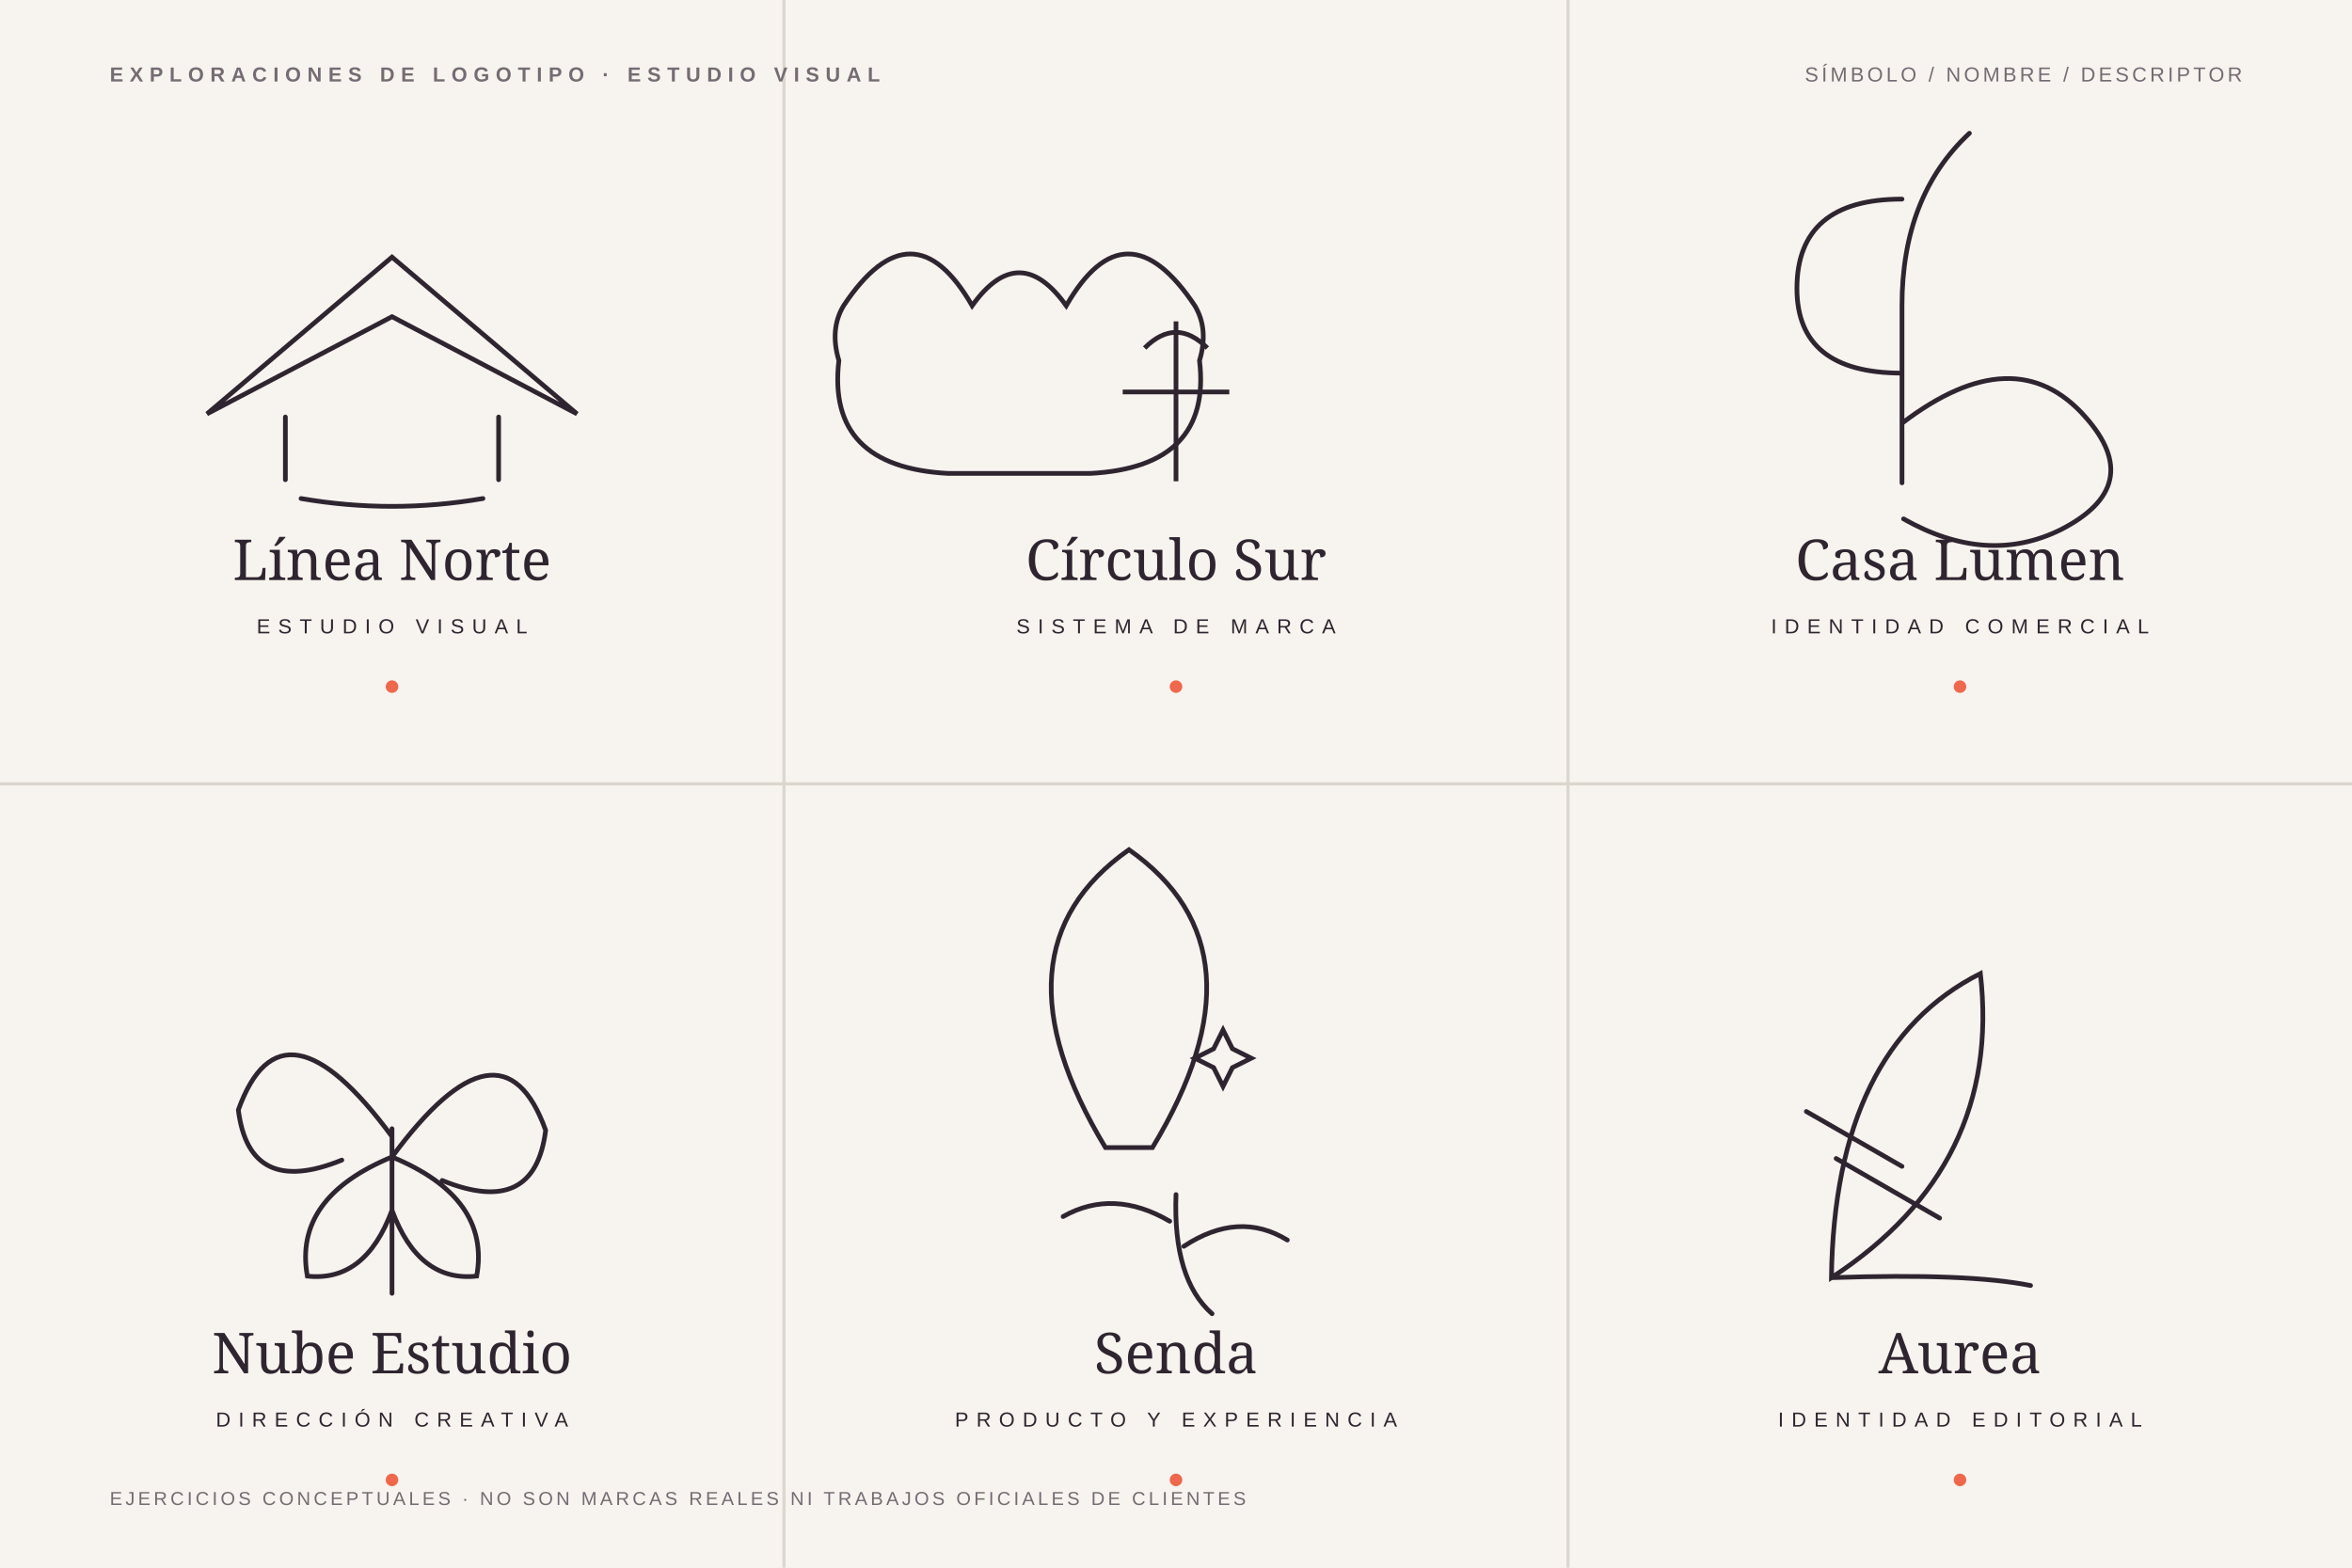
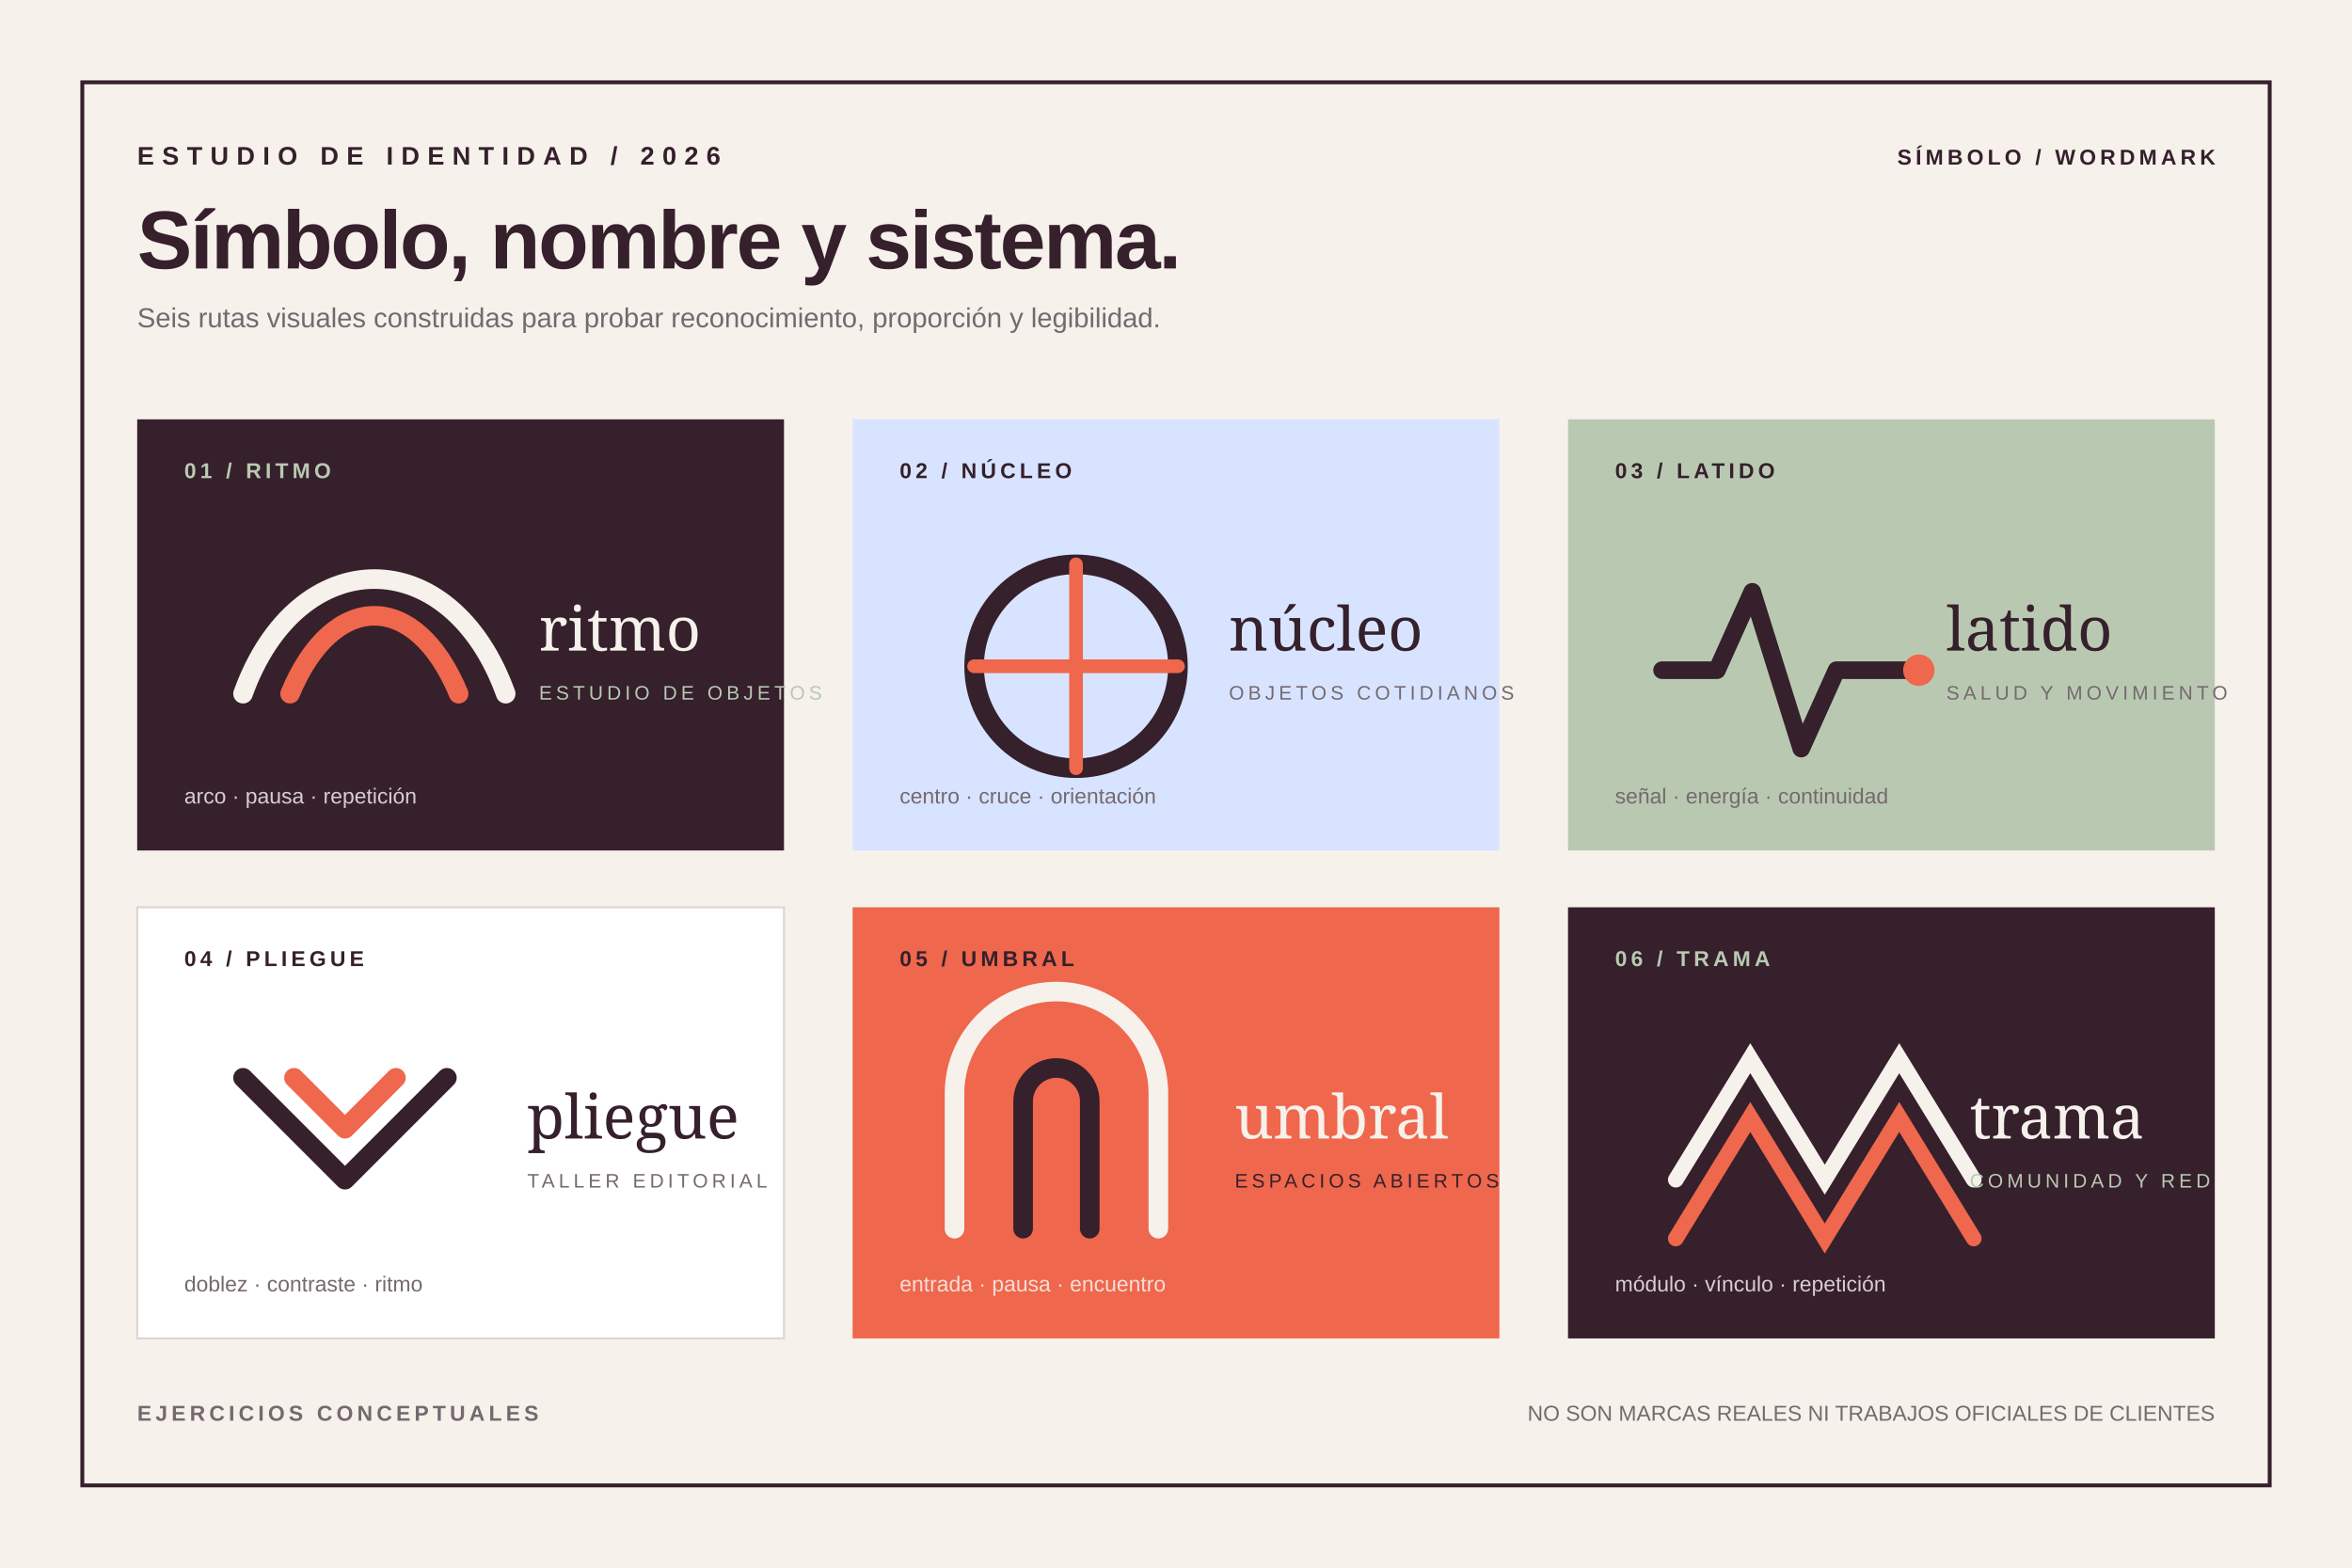
- <svg xmlns="http://www.w3.org/2000/svg" viewBox="0 0 1500 1000" role="img" aria-labelledby="title desc">
-   <rect width="1500" height="1000" fill="#f7f3ee" />
-   <g stroke="#ddd6cf" stroke-width="2">
-     <path d="M500 0v1000M1000 0v1000M0 500h1500" />
+ <svg xmlns="http://www.w3.org/2000/svg" viewBox="0 0 1200 800" role="img" aria-labelledby="title desc">
+   <rect width="1200" height="800" fill="#f6f1eb" />
+   <rect x="42" y="42" width="1116" height="716" fill="none" stroke="#35202c" stroke-width="2" />
+   <g font-family="Arial, Helvetica, sans-serif" fill="#35202c">
+     <text x="70" y="84" font-size="13" font-weight="700" letter-spacing="4">ESTUDIO DE IDENTIDAD / 2026</text>
+     <text x="70" y="137" font-size="42" font-weight="700" letter-spacing="-1">Símbolo, nombre y sistema.</text>
+     <text x="70" y="167" font-size="14" fill="#756970">Seis rutas visuales construidas para probar reconocimiento, proporción y legibilidad.</text>
+     <text x="968" y="84" font-size="11" font-weight="700" letter-spacing="2">SÍMBOLO / WORDMARK</text>
  </g>
-   <g fill="#2f2530" font-family="Georgia, serif" text-anchor="middle">
-     <g transform="translate(250 250)">
-       <path d="M-118 14 0-86 118 14 0-48Z" fill="none" stroke="#2f2530" stroke-width="3" />
-       <path d="M-68 16v40M68 16v40M-58 68q58 10 116 0" fill="none" stroke="#2f2530" stroke-width="3" stroke-linecap="round" />
-       <text y="120" font-size="36">Línea Norte</text>
-       <text y="154" font-family="Arial, sans-serif" font-size="13" letter-spacing="5">ESTUDIO VISUAL</text>
-       <circle cy="188" r="4" fill="#ef674d" />
+   <g transform="translate(70 214)">
+     <rect width="330" height="220" fill="#35202c" />
+     <text x="24" y="30" fill="#b9c9b1" font-family="Arial, Helvetica, sans-serif" font-size="11" font-weight="700" letter-spacing="2">01 / RITMO</text>
+     <g transform="translate(54 62)" fill="none" stroke="#f6f1eb" stroke-width="10" stroke-linecap="round">
+       <path d="M0 78 C28 0 106 0 134 78" />
+       <path d="M24 78 C46 25 88 25 110 78" stroke="#ef674d" />
    </g>
-     <g transform="translate(750 250)">
-       <path d="M-130-55q-38-66-82 0-9 15-3 35-8 68 70 72h90q78-4 70-72 6-20-3-35-44-66-82 0-30-42-60 0Z" fill="none" stroke="#2f2530" stroke-width="3" stroke-linecap="round" />
-       <path d="M0-45v102M-34 0h68M-20-28q20-20 40 0" fill="none" stroke="#2f2530" stroke-width="3" />
-       <text y="120" font-size="36">Círculo Sur</text>
-       <text y="154" font-family="Arial, sans-serif" font-size="13" letter-spacing="5">SISTEMA DE MARCA</text>
-       <circle cy="188" r="4" fill="#ef674d" />
+     <text x="205" y="118" fill="#f6f1eb" font-family="Georgia, serif" font-size="31">ritmo</text>
+     <text x="205" y="143" fill="#b9c9b1" font-family="Arial, Helvetica, sans-serif" font-size="10" letter-spacing="2">ESTUDIO DE OBJETOS</text>
+     <text x="24" y="196" fill="#d8cdd0" font-family="Arial, Helvetica, sans-serif" font-size="11">arco · pausa · repetición</text>
+   </g>
+   <g transform="translate(435 214)">
+     <rect width="330" height="220" fill="#d8e4ff" />
+     <text x="24" y="30" fill="#35202c" font-family="Arial, Helvetica, sans-serif" font-size="11" font-weight="700" letter-spacing="2">02 / NÚCLEO</text>
+     <g transform="translate(50 62)" fill="none" stroke="#35202c" stroke-width="10" stroke-linecap="round">
+       <circle cx="64" cy="64" r="52" />
+       <path d="M64 12v104M12 64h104" stroke="#ef674d" stroke-width="7" />
    </g>
-     <g transform="translate(1250 250)">
-       <path d="M-37 58V-55q0-70 43-110M-37-12q-67 0-67-54 0-57 67-57M-37 20q72-55 117-4 39 44-16 72-47 23-100-7" fill="none" stroke="#2f2530" stroke-width="3" stroke-linecap="round" />
-       <text y="120" font-size="36">Casa Lumen</text>
-       <text y="154" font-family="Arial, sans-serif" font-size="13" letter-spacing="5">IDENTIDAD COMERCIAL</text>
-       <circle cy="188" r="4" fill="#ef674d" />
+     <text x="192" y="118" fill="#35202c" font-family="Georgia, serif" font-size="31">núcleo</text>
+     <text x="192" y="143" fill="#756970" font-family="Arial, Helvetica, sans-serif" font-size="10" letter-spacing="2">OBJETOS COTIDIANOS</text>
+     <text x="24" y="196" fill="#756970" font-family="Arial, Helvetica, sans-serif" font-size="11">centro · cruce · orientación</text>
+   </g>
+   <g transform="translate(800 214)">
+     <rect width="330" height="220" fill="#b9c9b1" />
+     <text x="24" y="30" fill="#35202c" font-family="Arial, Helvetica, sans-serif" font-size="11" font-weight="700" letter-spacing="2">03 / LATIDO</text>
+     <g transform="translate(48 68)" fill="none" stroke="#35202c" stroke-width="9" stroke-linecap="round" stroke-linejoin="round">
+       <path d="M0 60h28l18-40 25 80 18-40h42" />
+       <circle cx="131" cy="60" r="8" fill="#ef674d" stroke="none" />
    </g>
-     <g transform="translate(250 750)">
-       <path d="M0 75V-30M0-25q-70-95-98-17 7 56 66 32M0-12q70-95 98-17-7 56-66 32M0-12q-63 26-54 76 37 4 54-42M0-12q63 26 54 76-37 4-54-42" fill="none" stroke="#2f2530" stroke-width="3" stroke-linecap="round" />
-       <text y="126" font-size="36">Nube Estudio</text>
-       <text y="160" font-family="Arial, sans-serif" font-size="13" letter-spacing="5">DIRECCIÓN CREATIVA</text>
-       <circle cy="194" r="4" fill="#ef674d" />
+     <text x="193" y="118" fill="#35202c" font-family="Georgia, serif" font-size="31">latido</text>
+     <text x="193" y="143" fill="#756970" font-family="Arial, Helvetica, sans-serif" font-size="10" letter-spacing="2">SALUD Y MOVIMIENTO</text>
+     <text x="24" y="196" fill="#756970" font-family="Arial, Helvetica, sans-serif" font-size="11">señal · energía · continuidad</text>
+   </g>
+   <g transform="translate(70 463)">
+     <rect width="330" height="220" fill="#ffffff" stroke="#ded4d0" />
+     <text x="24" y="30" fill="#35202c" font-family="Arial, Helvetica, sans-serif" font-size="11" font-weight="700" letter-spacing="2">04 / PLIEGUE</text>
+     <g transform="translate(54 67)" fill="none" stroke="#35202c" stroke-width="10" stroke-linecap="round" stroke-linejoin="round">
+       <path d="M0 20 52 72 104 20" />
+       <path d="M26 20 52 46 78 20" stroke="#ef674d" />
    </g>
-     <g transform="translate(750 750)">
-       <path d="M-45-18q-76-126 15-190 91 64 15 190Z" fill="none" stroke="#2f2530" stroke-width="3" />
-       <path d="M0 12q-2 54 23 76M-4 29q-36-21-68-3M5 45q35-23 66-4" fill="none" stroke="#2f2530" stroke-width="3" stroke-linecap="round" />
-       <path d="m30-93 6 12 12 6-12 6-6 12-6-12-12-6 12-6Z" fill="none" stroke="#2f2530" stroke-width="3" />
-       <text y="126" font-size="36">Senda</text>
-       <text y="160" font-family="Arial, sans-serif" font-size="13" letter-spacing="5">PRODUCTO Y EXPERIENCIA</text>
-       <circle cy="194" r="4" fill="#ef674d" />
+     <text x="199" y="118" fill="#35202c" font-family="Georgia, serif" font-size="31">pliegue</text>
+     <text x="199" y="143" fill="#756970" font-family="Arial, Helvetica, sans-serif" font-size="10" letter-spacing="2">TALLER EDITORIAL</text>
+     <text x="24" y="196" fill="#756970" font-family="Arial, Helvetica, sans-serif" font-size="11">doblez · contraste · ritmo</text>
+   </g>
+   <g transform="translate(435 463)">
+     <rect width="330" height="220" fill="#ef674d" />
+     <text x="24" y="30" fill="#35202c" font-family="Arial, Helvetica, sans-serif" font-size="11" font-weight="700" letter-spacing="2">05 / UMBRAL</text>
+     <g transform="translate(52 60)" fill="none" stroke="#f6f1eb" stroke-width="10" stroke-linecap="round">
+       <path d="M0 104V35a52 52 0 0 1 104 0v69" />
+       <path d="M35 104V39a17 17 0 0 1 34 0v65" stroke="#35202c" />
    </g>
-     <g transform="translate(1250 750)">
-       <path d="M-82 65q2-147 95-194 14 123-95 194ZM-82 65q87-3 127 5M-37-6l-61-35M-13 27l-66-38" fill="none" stroke="#2f2530" stroke-width="3" stroke-linecap="round" />
-       <text y="126" font-size="36">Aurea</text>
-       <text y="160" font-family="Arial, sans-serif" font-size="13" letter-spacing="5">IDENTIDAD EDITORIAL</text>
-       <circle cy="194" r="4" fill="#ef674d" />
+     <text x="195" y="118" fill="#f6f1eb" font-family="Georgia, serif" font-size="31">umbral</text>
+     <text x="195" y="143" fill="#35202c" font-family="Arial, Helvetica, sans-serif" font-size="10" letter-spacing="2">ESPACIOS ABIERTOS</text>
+     <text x="24" y="196" fill="#f6ded7" font-family="Arial, Helvetica, sans-serif" font-size="11">entrada · pausa · encuentro</text>
+   </g>
+   <g transform="translate(800 463)">
+     <rect width="330" height="220" fill="#35202c" />
+     <text x="24" y="30" fill="#b9c9b1" font-family="Arial, Helvetica, sans-serif" font-size="11" font-weight="700" letter-spacing="2">06 / TRAMA</text>
+     <g transform="translate(55 65)" fill="none" stroke="#f6f1eb" stroke-width="8" stroke-linecap="round">
+       <path d="M0 74 38 12l38 62 38-62 38 62" />
+       <path d="M0 104 38 42l38 62 38-62 38 62" stroke="#ef674d" />
    </g>
+     <text x="205" y="118" fill="#f6f1eb" font-family="Georgia, serif" font-size="31">trama</text>
+     <text x="205" y="143" fill="#b9c9b1" font-family="Arial, Helvetica, sans-serif" font-size="10" letter-spacing="2">COMUNIDAD Y RED</text>
+     <text x="24" y="196" fill="#d8cdd0" font-family="Arial, Helvetica, sans-serif" font-size="11">módulo · vínculo · repetición</text>
  </g>
-   <g font-family="Arial, sans-serif" fill="#756b73">
-     <text x="70" y="52" font-size="13" font-weight="700" letter-spacing="4">EXPLORACIONES DE LOGOTIPO · ESTUDIO VISUAL</text>
-     <text x="1430" y="52" font-size="13" text-anchor="end" letter-spacing="2">SÍMBOLO / NOMBRE / DESCRIPTOR</text>
+   <g font-family="Arial, Helvetica, sans-serif" fill="#756970">
+     <text x="70" y="725" font-size="11" font-weight="700" letter-spacing="2">EJERCICIOS CONCEPTUALES</text>
+     <text x="1130" y="725" text-anchor="end" font-size="11">NO SON MARCAS REALES NI TRABAJOS OFICIALES DE CLIENTES</text>
  </g>
-   <text x="70" y="960" font-family="Arial, sans-serif" font-size="12" fill="#756b73" letter-spacing="2">EJERCICIOS CONCEPTUALES · NO SON MARCAS REALES NI TRABAJOS OFICIALES DE CLIENTES</text>
</svg>
